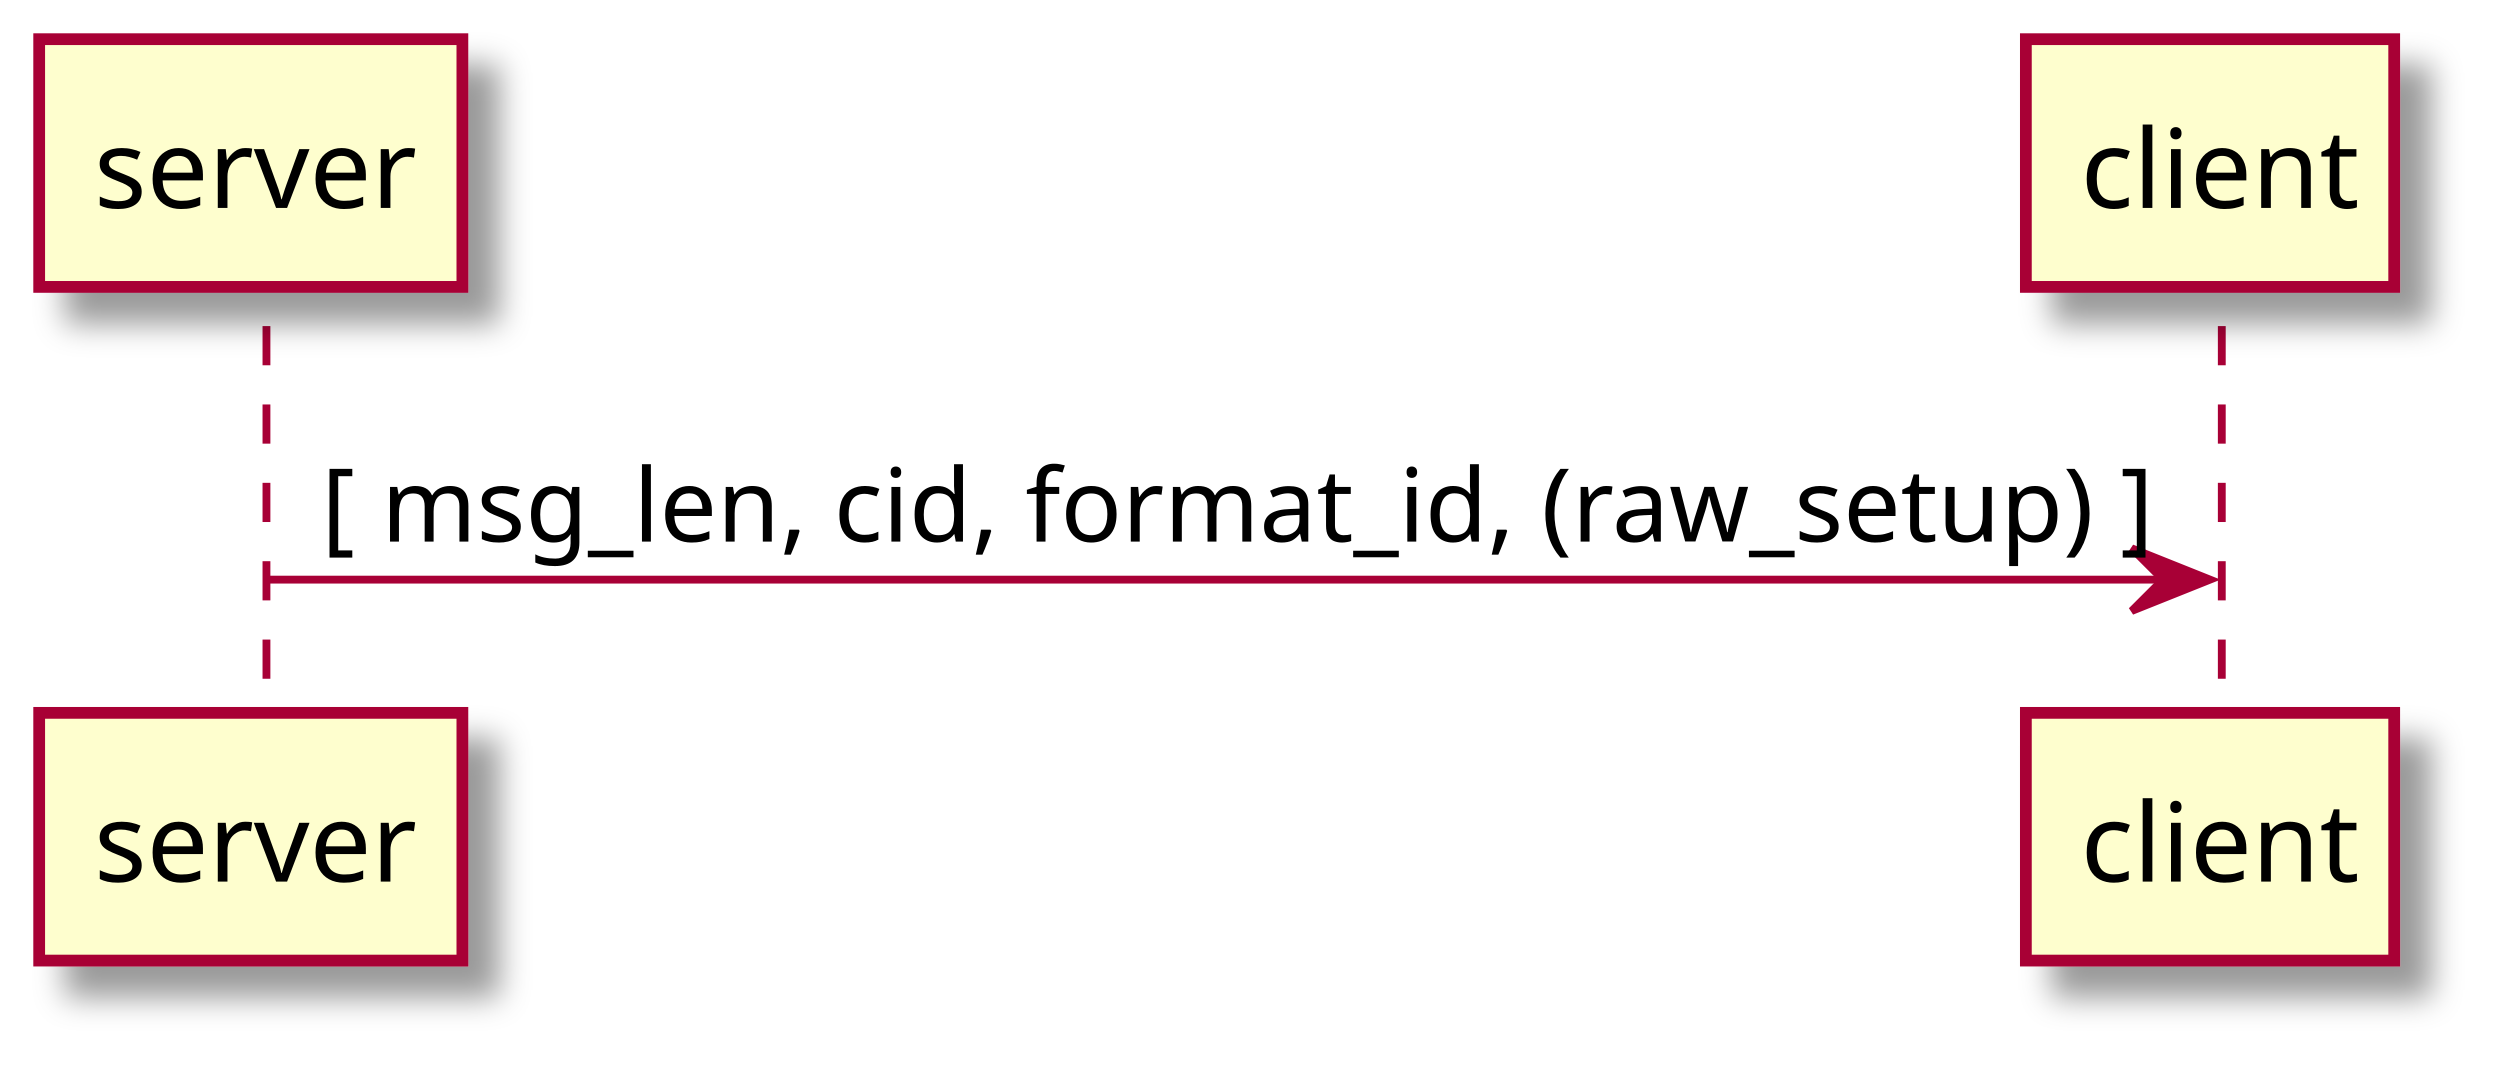
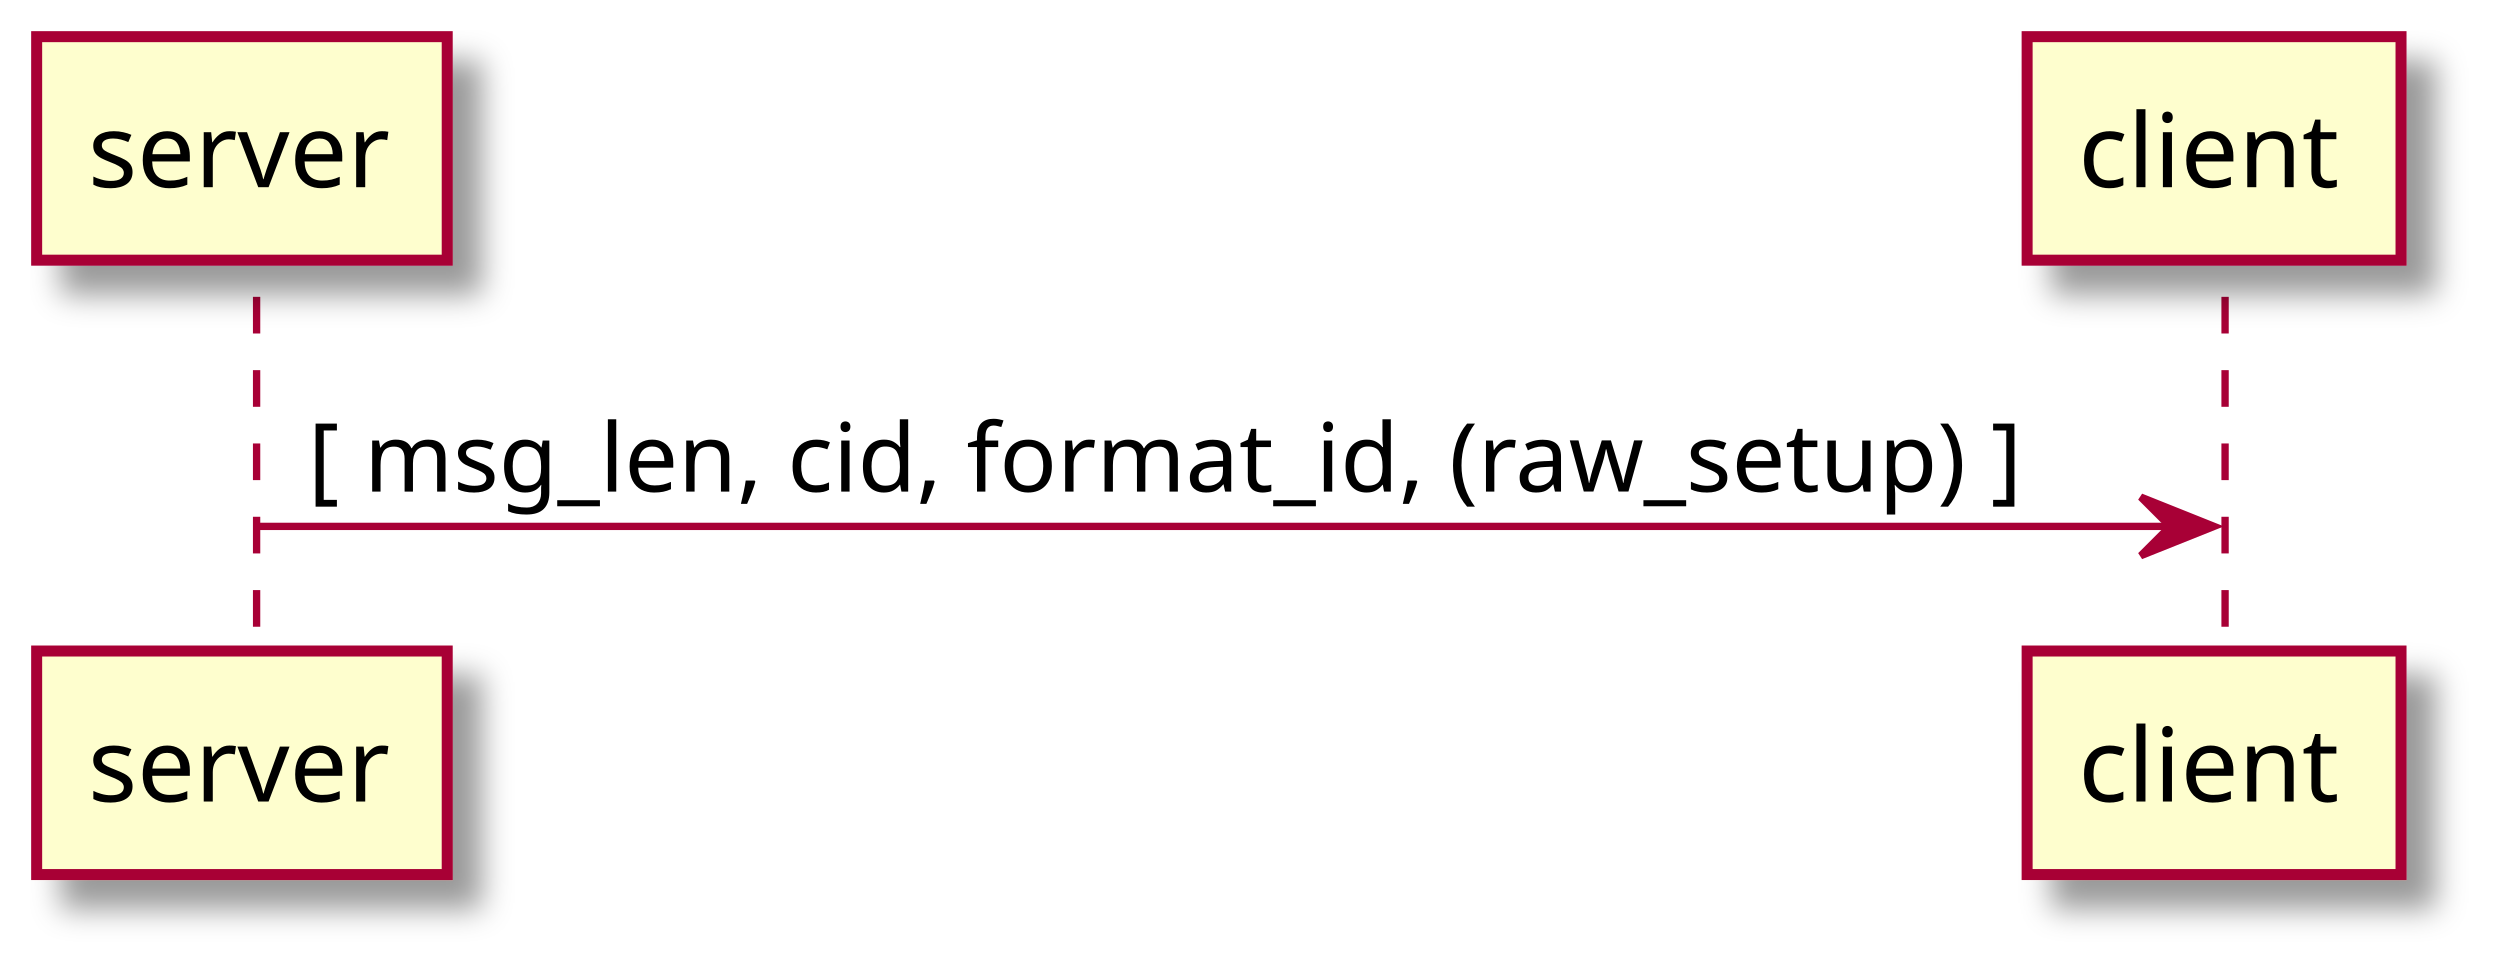
- <svg xmlns="http://www.w3.org/2000/svg" contentScriptType="application/ecmascript" contentStyleType="text/css" height="136px" preserveAspectRatio="none" style="width:319px;height:136px;background:#FFFFFF;" version="1.1" viewBox="0 0 319 136" width="319px" zoomAndPan="magnify">
+ <svg xmlns="http://www.w3.org/2000/svg" contentScriptType="application/ecmascript" contentStyleType="text/css" height="133px" preserveAspectRatio="none" style="width:341px;height:133px;background:#FFFFFF;" version="1.1" viewBox="0 0 341 133" width="341px" zoomAndPan="magnify">
  <defs>
    <filter height="300%" id="f1txhau1ogob8j" width="300%" x="-1" y="-1">
      <feGaussianBlur result="blurOut" stdDeviation="2.0" />
      <feColorMatrix in="blurOut" result="blurOut2" type="matrix" values="0 0 0 0 0 0 0 0 0 0 0 0 0 0 0 0 0 0 .4 0" />
      <feOffset dx="4.0" dy="4.0" in="blurOut2" result="blurOut3" />
      <feBlend in="SourceGraphic" in2="blurOut3" mode="normal" />
    </filter>
  </defs>
  <g>
-     <line style="stroke:#A80036;stroke-width:1.0;stroke-dasharray:5.0,5.0;" x1="34" x2="34" y1="41.609" y2="91.961" />
-     <line style="stroke:#A80036;stroke-width:1.0;stroke-dasharray:5.0,5.0;" x1="283.5" x2="283.5" y1="41.609" y2="91.961" />
-     <rect fill="#FEFECE" filter="url(#f1txhau1ogob8j)" height="31.609" style="stroke:#A80036;stroke-width:1.5;" width="54" x="5" y="5" />
-     <text fill="#000000" font-family="sans-serif" font-size="14" lengthAdjust="spacing" textLength="40" x="12" y="26.533">server</text>
-     <rect fill="#FEFECE" filter="url(#f1txhau1ogob8j)" height="31.609" style="stroke:#A80036;stroke-width:1.5;" width="54" x="5" y="90.961" />
-     <text fill="#000000" font-family="sans-serif" font-size="14" lengthAdjust="spacing" textLength="40" x="12" y="112.494">server</text>
-     <rect fill="#FEFECE" filter="url(#f1txhau1ogob8j)" height="31.609" style="stroke:#A80036;stroke-width:1.5;" width="47" x="258.5" y="5" />
-     <text fill="#000000" font-family="sans-serif" font-size="14" lengthAdjust="spacing" textLength="33" x="265.5" y="26.533">client</text>
-     <rect fill="#FEFECE" filter="url(#f1txhau1ogob8j)" height="31.609" style="stroke:#A80036;stroke-width:1.5;" width="47" x="258.5" y="90.961" />
-     <text fill="#000000" font-family="sans-serif" font-size="14" lengthAdjust="spacing" textLength="33" x="265.5" y="112.494">client</text>
-     <polygon fill="#A80036" points="272,69.961,282,73.961,272,77.961,276,73.961" style="stroke:#A80036;stroke-width:1.0;" />
-     <line style="stroke:#A80036;stroke-width:1.0;" x1="34" x2="278" y1="73.961" y2="73.961" />
-     <text fill="#000000" font-family="sans-serif" font-size="13" lengthAdjust="spacing" textLength="226" x="41" y="69.105">[ msg_len, cid, format_id, (raw_setup) ]</text>
+     <line style="stroke:#A80036;stroke-width:1.0;stroke-dasharray:5.0,5.0;" x1="35" x2="35" y1="40.488" y2="89.799" />
+     <line style="stroke:#A80036;stroke-width:1.0;stroke-dasharray:5.0,5.0;" x1="303.5" x2="303.5" y1="40.488" y2="89.799" />
+     <rect fill="#FEFECE" filter="url(#f1txhau1ogob8j)" height="30.488" style="stroke:#A80036;stroke-width:1.5;" width="56" x="5" y="5" />
+     <text fill="#000000" font-family="sans-serif" font-size="14" lengthAdjust="spacing" textLength="42" x="12" y="25.535">server</text>
+     <rect fill="#FEFECE" filter="url(#f1txhau1ogob8j)" height="30.488" style="stroke:#A80036;stroke-width:1.5;" width="56" x="5" y="88.799" />
+     <text fill="#000000" font-family="sans-serif" font-size="14" lengthAdjust="spacing" textLength="42" x="12" y="109.334">server</text>
+     <rect fill="#FEFECE" filter="url(#f1txhau1ogob8j)" height="30.488" style="stroke:#A80036;stroke-width:1.5;" width="51" x="276.5" y="5" />
+     <text fill="#000000" font-family="sans-serif" font-size="14" lengthAdjust="spacing" textLength="37" x="283.5" y="25.535">client</text>
+     <rect fill="#FEFECE" filter="url(#f1txhau1ogob8j)" height="30.488" style="stroke:#A80036;stroke-width:1.5;" width="51" x="276.5" y="88.799" />
+     <text fill="#000000" font-family="sans-serif" font-size="14" lengthAdjust="spacing" textLength="37" x="283.5" y="109.334">client</text>
+     <polygon fill="#A80036" points="292,67.799,302,71.799,292,75.799,296,71.799" style="stroke:#A80036;stroke-width:1.0;" />
+     <line style="stroke:#A80036;stroke-width:1.0;" x1="35" x2="298" y1="71.799" y2="71.799" />
+     <text fill="#000000" font-family="sans-serif" font-size="13" lengthAdjust="spacing" textLength="245" x="42" y="67.057">[ msg_len, cid, format_id, (raw_setup) ]</text>
  </g>
</svg>
